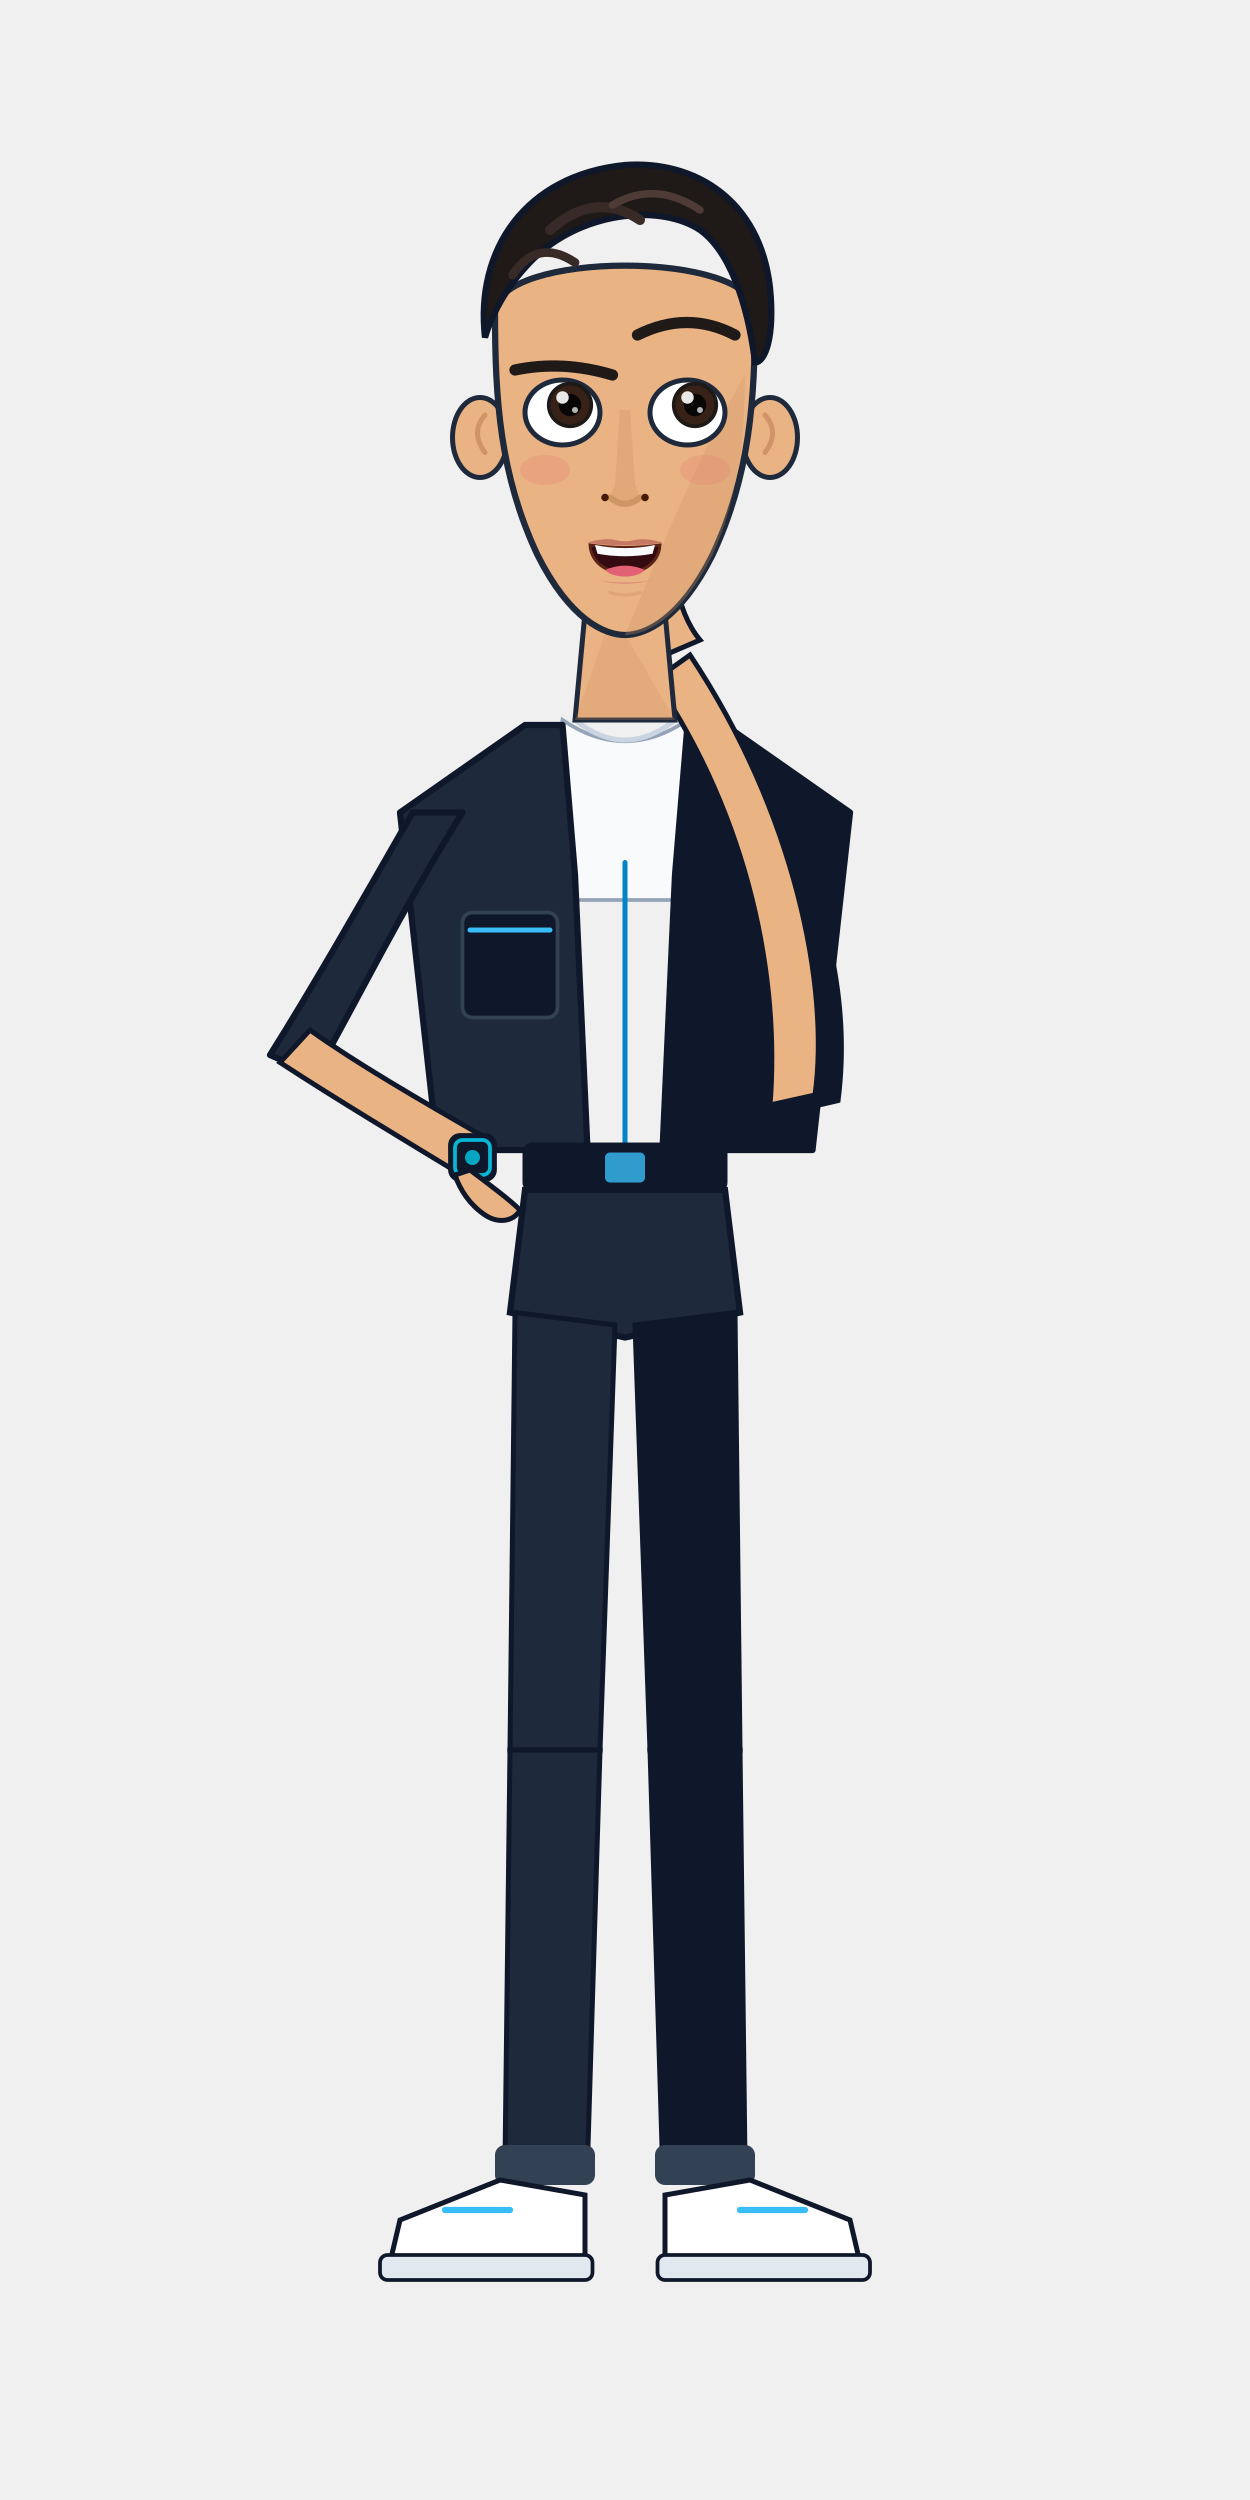
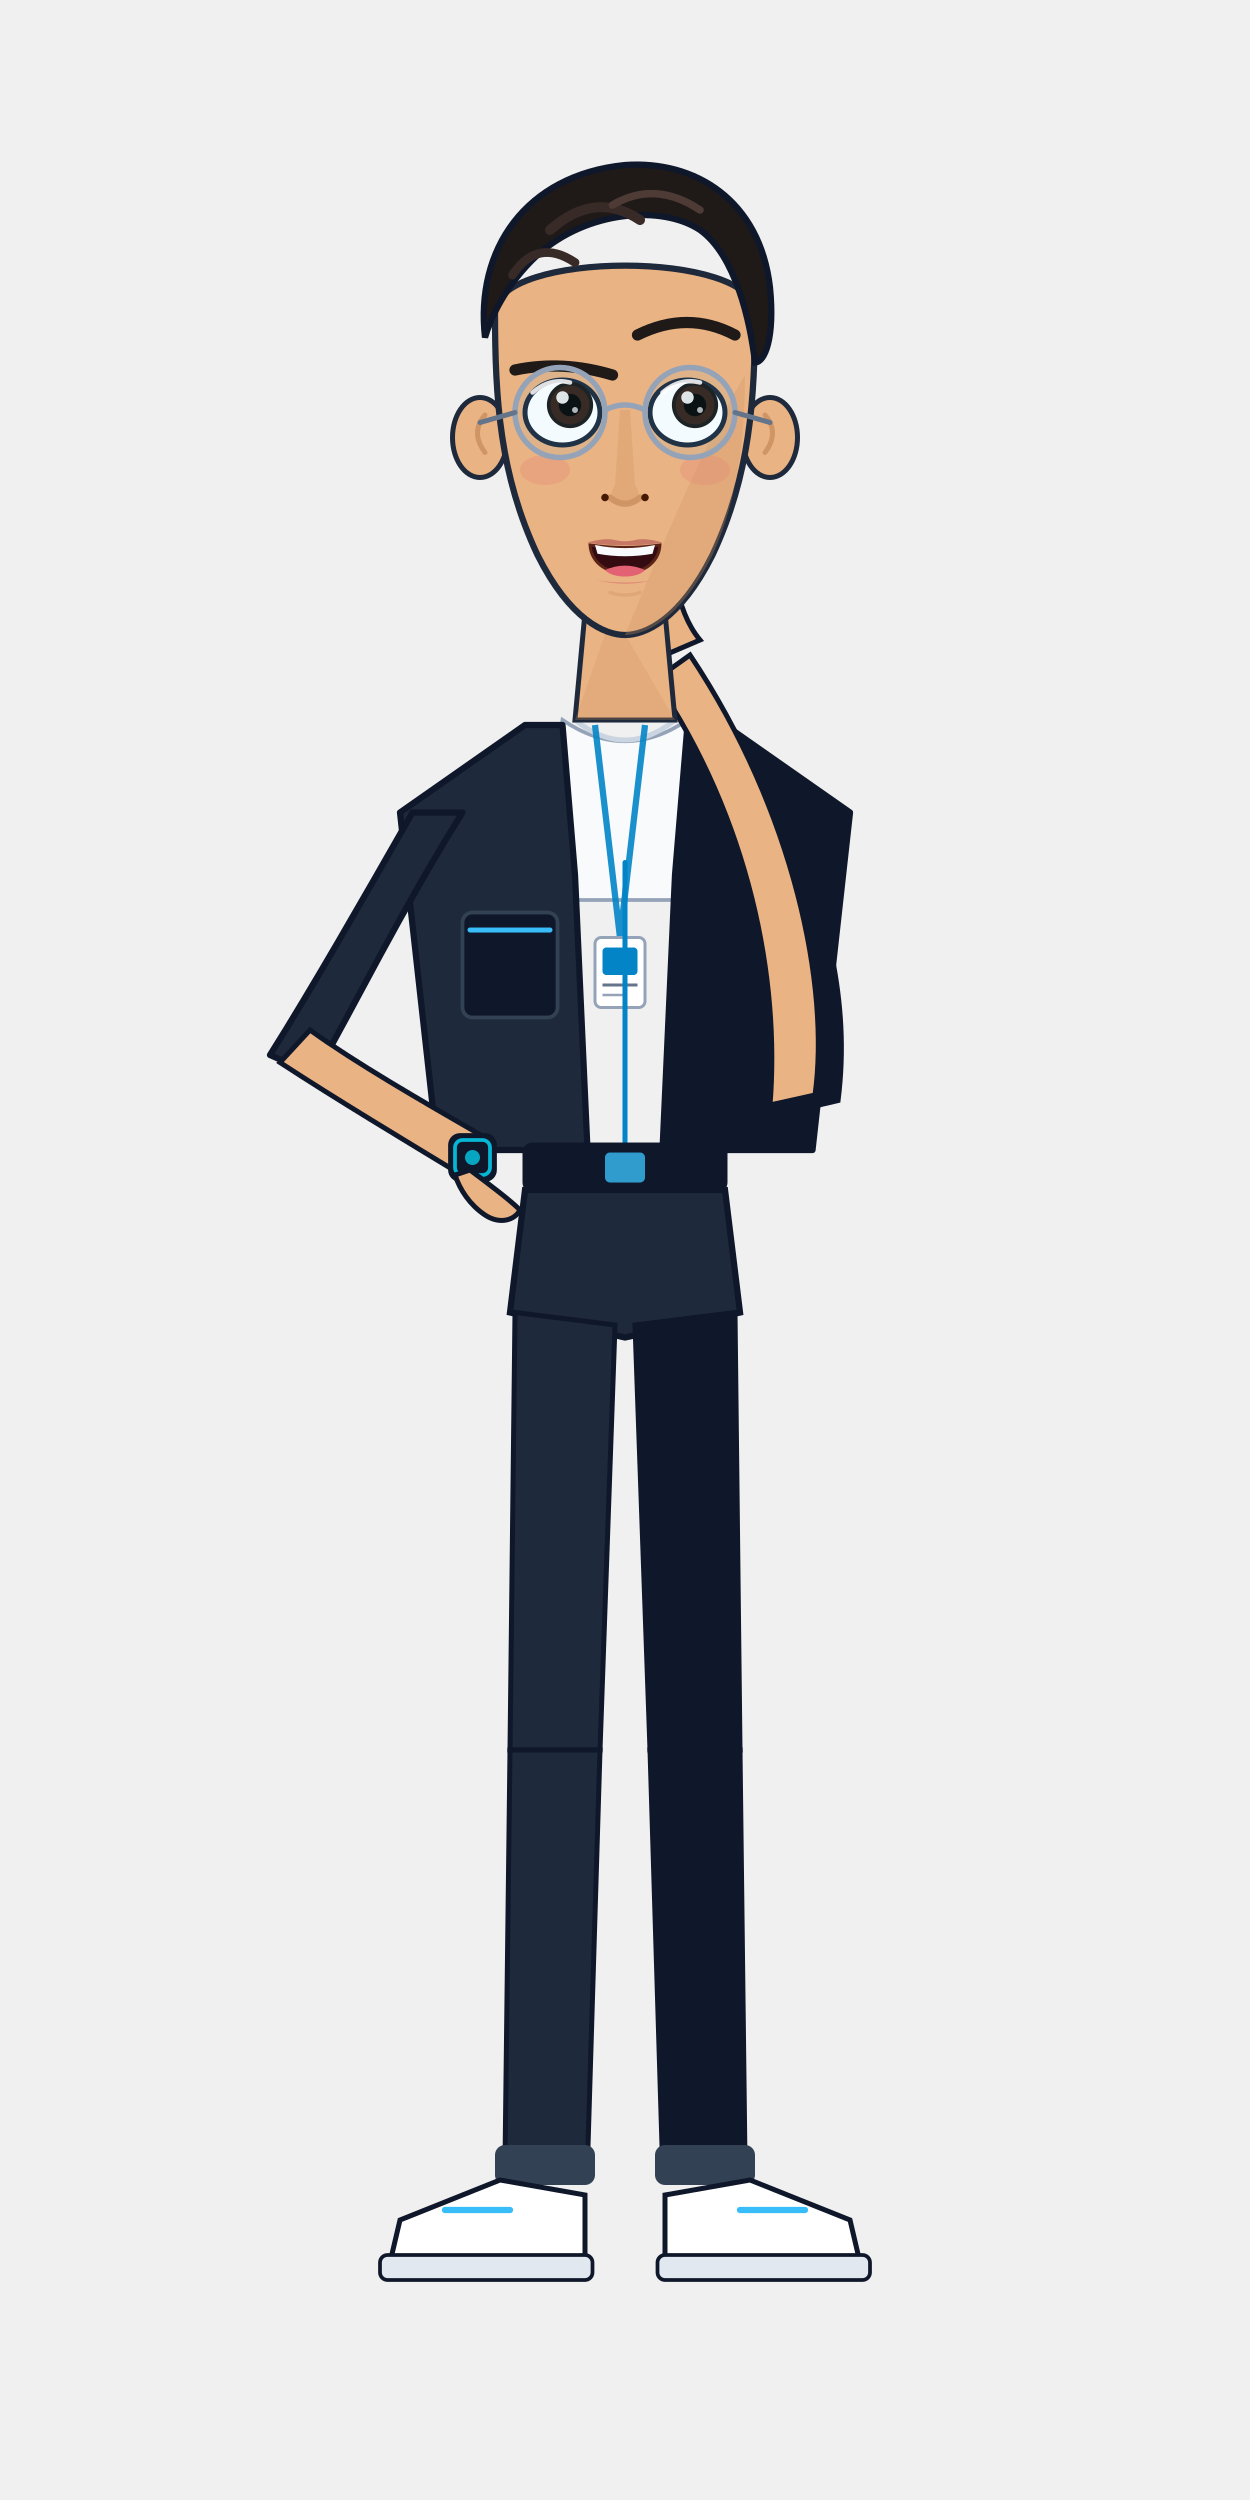
<svg xmlns="http://www.w3.org/2000/svg" viewBox="0 50 500 1000" width="500" height="1000">
  <g id="modern_character_root">
    <path d="M 210 526 L 290 526 L 296 575 L 250 585 L 204 575 Z" fill="#1e293b" stroke="#0f172a" stroke-width="2.5" />
    <path d="M 206 575 L 246 580 L 240 750 L 204 750 Z" fill="#1e293b" stroke="#0f172a" stroke-width="2" />
    <path d="M 204 750 L 240 750 L 235 915 L 202 915 Z" fill="#1e293b" stroke="#0f172a" stroke-width="2" />
    <rect x="198" y="908" width="40" height="16" rx="4" fill="#334155" />
    <path d="M 254 580 L 294 575 L 296 750 L 260 750 Z" fill="#0f172a" stroke="#0f172a" stroke-width="2" />
    <path d="M 260 750 L 296 750 L 298 915 L 265 915 Z" fill="#0f172a" stroke="#0f172a" stroke-width="2" />
    <rect x="262" y="908" width="40" height="16" rx="4" fill="#334155" />
    <path d="M 156 955 L 234 955 L 234 928 L 200 922 L 160 938 Z" fill="#ffffff" stroke="#0f172a" stroke-width="2" />
    <rect x="152" y="952" width="85" height="10" rx="3" fill="#e2e8f0" stroke="#0f172a" stroke-width="1.5" />
    <line x1="178" y1="934" x2="204" y2="934" stroke="#38bdf8" stroke-width="2.5" stroke-linecap="round" />
    <path d="M 266 955 L 344 955 L 340 938 L 300 922 L 266 928 Z" fill="#ffffff" stroke="#0f172a" stroke-width="2" />
    <rect x="263" y="952" width="85" height="10" rx="3" fill="#e2e8f0" stroke="#0f172a" stroke-width="1.5" />
    <line x1="296" y1="934" x2="322" y2="934" stroke="#38bdf8" stroke-width="2.5" stroke-linecap="round" />
    <path d="M 225 338 Q 250 355 275 338 L 285 410 L 215 410 Z" fill="#f8fafc" stroke="#94a3b8" stroke-width="1.5" />
    <path d="M 230 338 Q 250 354 270 338" stroke="#cbd5e1" stroke-width="2" fill="none" />
    <path d="M 210 340 L 160 375 L 175 510 L 235 510 L 230 400 L 225 340 Z" fill="#1e293b" stroke="#0f172a" stroke-width="2.5" stroke-linejoin="round" />
    <path d="M 290 340 L 340 375 L 325 510 L 265 510 L 270 400 L 275 340 Z" fill="#0f172a" stroke="#0f172a" stroke-width="2.5" stroke-linejoin="round" />
+     <path d="M 238 340 L 248 425 L 258 340" stroke="#0284c7" stroke-width="2.5" fill="none" opacity="0.9" />
+     <rect x="238" y="425" width="20" height="28" rx="2.5" fill="#ffffff" stroke="#94a3b8" stroke-width="1.2" />
+     <rect x="241" y="429" width="14" height="11" rx="1.5" fill="#0284c7" />
+     <line x1="241" y1="444" x2="255" y2="444" stroke="#64748b" stroke-width="1.2" />
+     <line x1="241" y1="448" x2="250" y2="448" stroke="#94a3b8" stroke-width="1" />
    <line x1="250" y1="395" x2="250" y2="510" stroke="#0284c7" stroke-width="2" stroke-linecap="round" />
    <rect x="185" y="415" width="38" height="42" rx="4" fill="#0f172a" stroke="#334155" stroke-width="1.5" />
    <line x1="188" y1="422" x2="220" y2="422" stroke="#38bdf8" stroke-width="2" stroke-linecap="round" />
    <rect x="210" y="508" width="80" height="18" rx="3" fill="#0f172a" stroke="#0f172a" stroke-width="2" />
    <rect x="242" y="511" width="16" height="12" rx="2" fill="#38bdf8" opacity="0.8" />
    <path d="M 165 375 C 145 410, 125 445, 108 472 L 126 480 C 142 452, 160 415, 185 375 Z" fill="#1e293b" stroke="#0f172a" stroke-width="2.5" stroke-linejoin="round" />
    <path d="M 112 475 C 135 490, 160 505, 188 522 L 194 505 C 168 490, 142 475, 124 462 Z" fill="#eab383" stroke="#0f172a" stroke-width="2" />
    <rect x="180" y="504" width="18" height="18" rx="4" fill="#0f172a" stroke="#0f172a" stroke-width="1.5" />
    <rect x="182" y="506" width="14" height="14" rx="3" fill="#0f172a" stroke="#06b6d4" stroke-width="1.5" />
    <circle cx="189" cy="513" r="3" fill="#06b6d4" opacity="0.9" />
    <path d="M 188 518 C 196 524, 204 530, 208 534 C 206 538, 200 540, 194 536 C 188 532, 184 526, 182 520 Z" fill="#eab383" stroke="#0f172a" stroke-width="2" />
    <path d="M 315 375 C 330 415, 340 450, 335 490 L 318 494 C 318 455, 310 415, 305 380 Z" fill="#0f172a" stroke="#0f172a" stroke-width="2.5" />
    <path d="M 326 488 C 332 445, 318 375, 276 312 L 262 322 C 300 378, 312 442, 308 492 Z" fill="#eab383" stroke="#0f172a" stroke-width="2" />
    <path d="M 266 312 C 260 305, 258 295, 256 285 L 270 282 C 272 292, 275 300, 280 306 Z" fill="#eab383" stroke="#0f172a" stroke-width="2" />
    <path d="M 258 286 C 257 274, 260 264, 263 252 C 267 252, 270 256, 268 266 L 266 286 Z" fill="#eab383" stroke="#0f172a" stroke-width="1.8" />
    <path d="M 256 295 C 246 296, 238 297, 234 298 C 233 302, 238 304, 245 304 C 250 304, 256 303, 262 301 Z" fill="#eab383" stroke="#0f172a" stroke-width="1.8" />
    <path d="M 234 295 L 230 338 L 270 338 L 266 295 Z" fill="#eab383" stroke="#1e293b" stroke-width="2" />
    <path d="M 245 295 L 230 338 L 270 338 Z" fill="#d09564" opacity="0.25" />
    <ellipse cx="192" cy="225" rx="11" ry="16" fill="#eab383" stroke="#1e293b" stroke-width="2" />
    <path d="M 194 216 Q 188 223 194 231" stroke="#d09564" stroke-width="2" fill="none" stroke-linecap="round" />
    <ellipse cx="308" cy="225" rx="11" ry="16" fill="#eab383" stroke="#1e293b" stroke-width="2" />
    <path d="M 306 216 Q 312 223 306 231" stroke="#d09564" stroke-width="2" fill="none" stroke-linecap="round" />
    <path d="M 198 175               C 198 150, 302 150, 302 175               C 302 210, 300 240, 285 272               C 272 298, 258 304, 250 304               C 242 304, 228 298, 215 272               C 200 240, 198 210, 198 175 Z" fill="#eab383" stroke="#1e293b" stroke-width="2.5" />
    <path d="M 250 304 C 258 304, 272 298, 285 272 C 295 250, 298 225, 298 200 C 280 230, 260 280, 250 304 Z" fill="#d09564" opacity="0.3" />
    <ellipse cx="218" cy="238" rx="10" ry="6" fill="#e28878" opacity="0.35" />
    <ellipse cx="282" cy="238" rx="10" ry="6" fill="#e28878" opacity="0.35" />
    <path d="M 194 185              C 190 150, 210 120, 250 116              C 278 114, 304 130, 308 165              C 310 185, 306 195, 302 195              C 300 178, 294 152, 280 142              C 265 132, 235 134, 215 152              C 202 164, 196 178, 194 185 Z" fill="#1f1917" stroke="#0f172a" stroke-width="2.5" />
    <path d="M 220 142 Q 238 126 256 138" stroke="#382a26" stroke-width="4" stroke-linecap="round" fill="none" />
    <path d="M 245 132 Q 262 122 280 134" stroke="#4e3b36" stroke-width="3" stroke-linecap="round" fill="none" />
    <path d="M 205 160 Q 215 145 230 155" stroke="#382a26" stroke-width="3.5" stroke-linecap="round" fill="none" />
    <path d="M 206 198 Q 225 194 245 200" stroke="#1f1917" stroke-width="4.5" stroke-linecap="round" fill="none" />
    <path d="M 255 184 Q 275 174 294 184" stroke="#1f1917" stroke-width="4.5" stroke-linecap="round" fill="none" />
    <ellipse cx="225" cy="215" rx="15" ry="13" fill="#ffffff" stroke="#1e293b" stroke-width="2" />
    <circle cx="228" cy="212" r="8.5" fill="#382218" stroke="#1c1917" stroke-width="1.5" />
    <circle cx="228" cy="212" r="4.5" fill="#090706" />
    <circle cx="225" cy="209" r="2.5" fill="#ffffff" opacity="0.9" />
    <circle cx="230" cy="214" r="1.2" fill="#ffffff" opacity="0.7" />
    <ellipse cx="275" cy="215" rx="15" ry="13" fill="#ffffff" stroke="#1e293b" stroke-width="2" />
    <circle cx="278" cy="212" r="8.5" fill="#382218" stroke="#1c1917" stroke-width="1.5" />
    <circle cx="278" cy="212" r="4.5" fill="#090706" />
    <circle cx="275" cy="209" r="2.5" fill="#ffffff" opacity="0.9" />
    <circle cx="280" cy="214" r="1.2" fill="#ffffff" opacity="0.7" />
+     <circle cx="224" cy="215" r="18" fill="#38bdf8" fill-opacity="0.06" stroke="#94a3b8" stroke-width="2.2" />
+     <path d="M 213 207 Q 220 201 228 203" stroke="#ffffff" stroke-width="1.8" stroke-linecap="round" fill="none" opacity="0.85" />
+     <circle cx="276" cy="215" r="18" fill="#38bdf8" fill-opacity="0.06" stroke="#94a3b8" stroke-width="2.2" />
+     <path d="M 265 207 Q 272 201 280 203" stroke="#ffffff" stroke-width="1.8" stroke-linecap="round" fill="none" opacity="0.85" />
+     <path d="M 242 214 Q 250 210 258 214" stroke="#94a3b8" stroke-width="2.2" stroke-linecap="round" fill="none" />
+     <path d="M 206 215 L 192 219" stroke="#64748b" stroke-width="2" stroke-linecap="round" />
+     <path d="M 294 215 L 308 219" stroke="#64748b" stroke-width="2" stroke-linecap="round" />
    <path d="M 248 214 L 246 244 Q 242 250 250 252 Q 258 250 254 244 L 252 214" fill="#d09564" opacity="0.35" />
    <path d="M 244 249 Q 250 254 256 249" stroke="#d09564" stroke-width="2.5" stroke-linecap="round" fill="none" />
    <circle cx="242" cy="249" r="1.5" fill="#451a03" />
    <circle cx="258" cy="249" r="1.5" fill="#451a03" />
    <path d="M 235 267 Q 242 265 246 266 Q 250 267 254 266 Q 258 265 265 267 C 258 268.5, 242 268.5, 235 267 Z" fill="#c77864" />
    <path d="M 236 268 Q 250 270 264 268 C 263 283, 237 283, 236 268 Z" fill="#350b12" stroke="#5c2417" stroke-width="1.2" />
    <path d="M 238 268 Q 250 270.5 262 268 L 261 271.5 Q 250 273.5 239 271.5 Z" fill="#f8fafc" />
    <path d="M 242 278 Q 250 274.5 258 278 C 255 281.5, 245 281.5, 242 278 Z" fill="#e26274" />
    <path d="M 237 281.5 Q 250 285.5 263 281.5 C 257 283.5, 243 283.5, 237 281.5 Z" fill="#dc8a75" />
    <path d="M 244 287 Q 250 289 256 287" stroke="#d09564" stroke-width="1.4" fill="none" opacity="0.4" stroke-linecap="round" />
  </g>
</svg>
